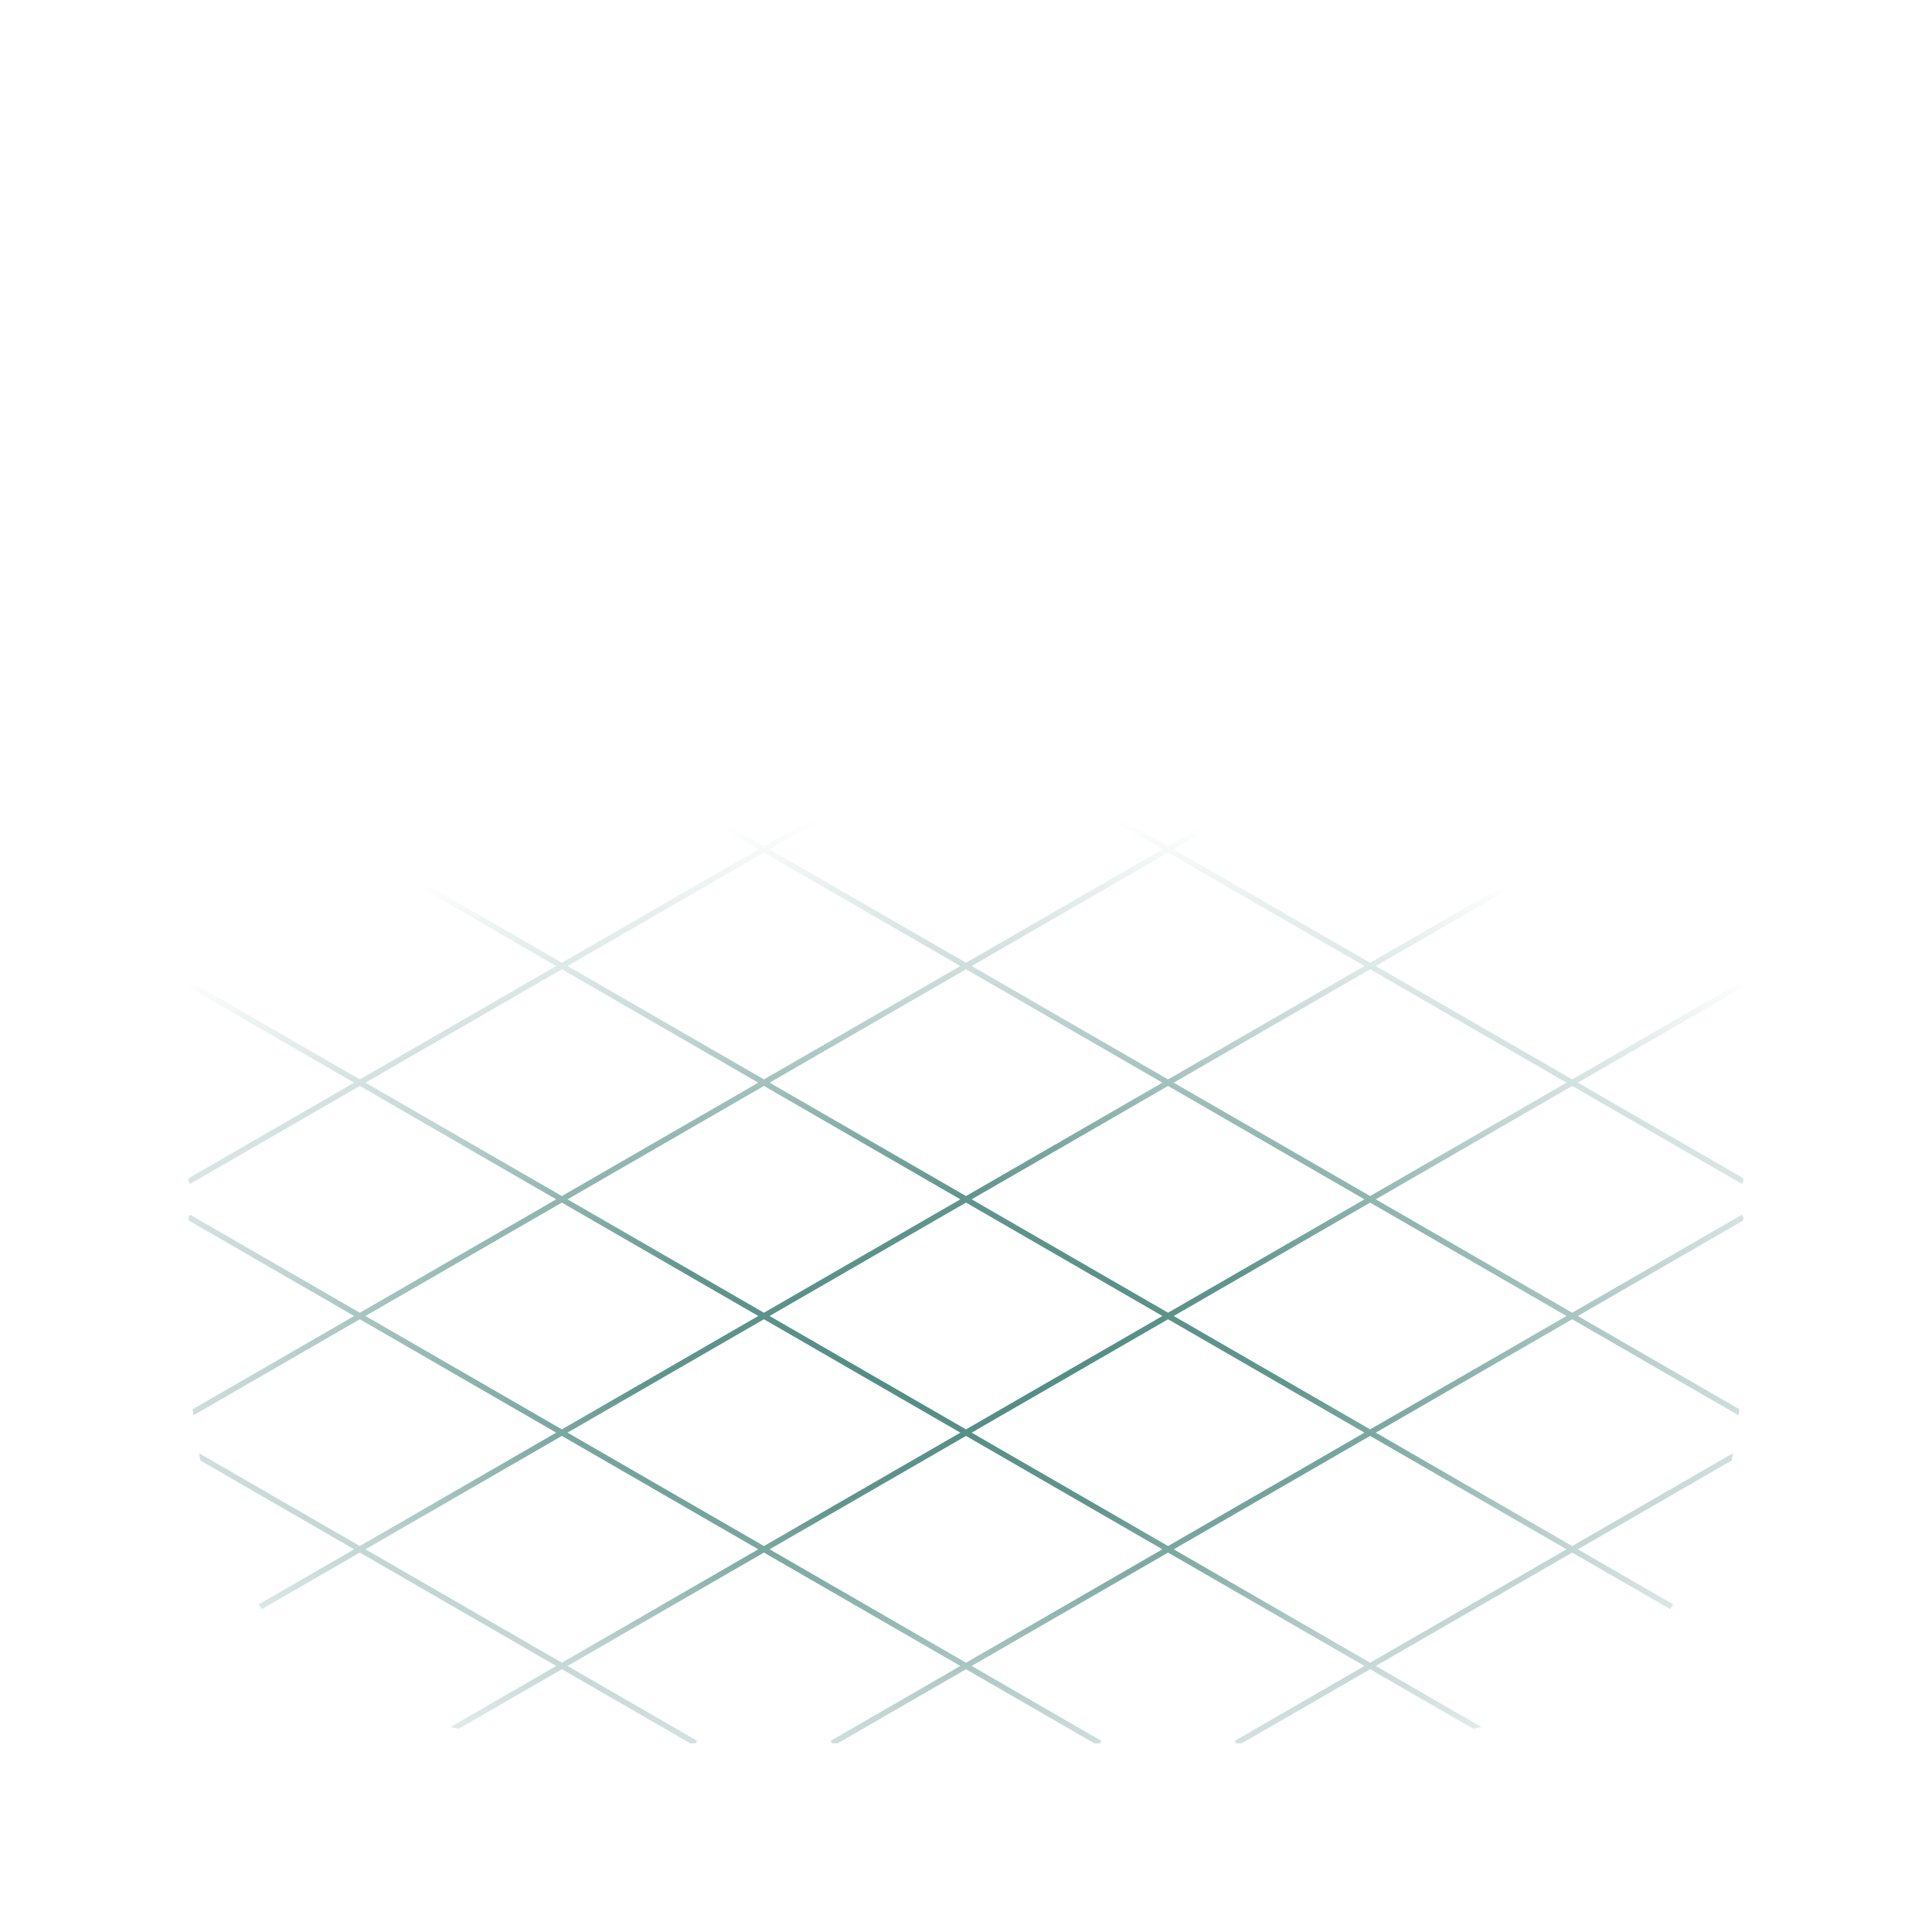
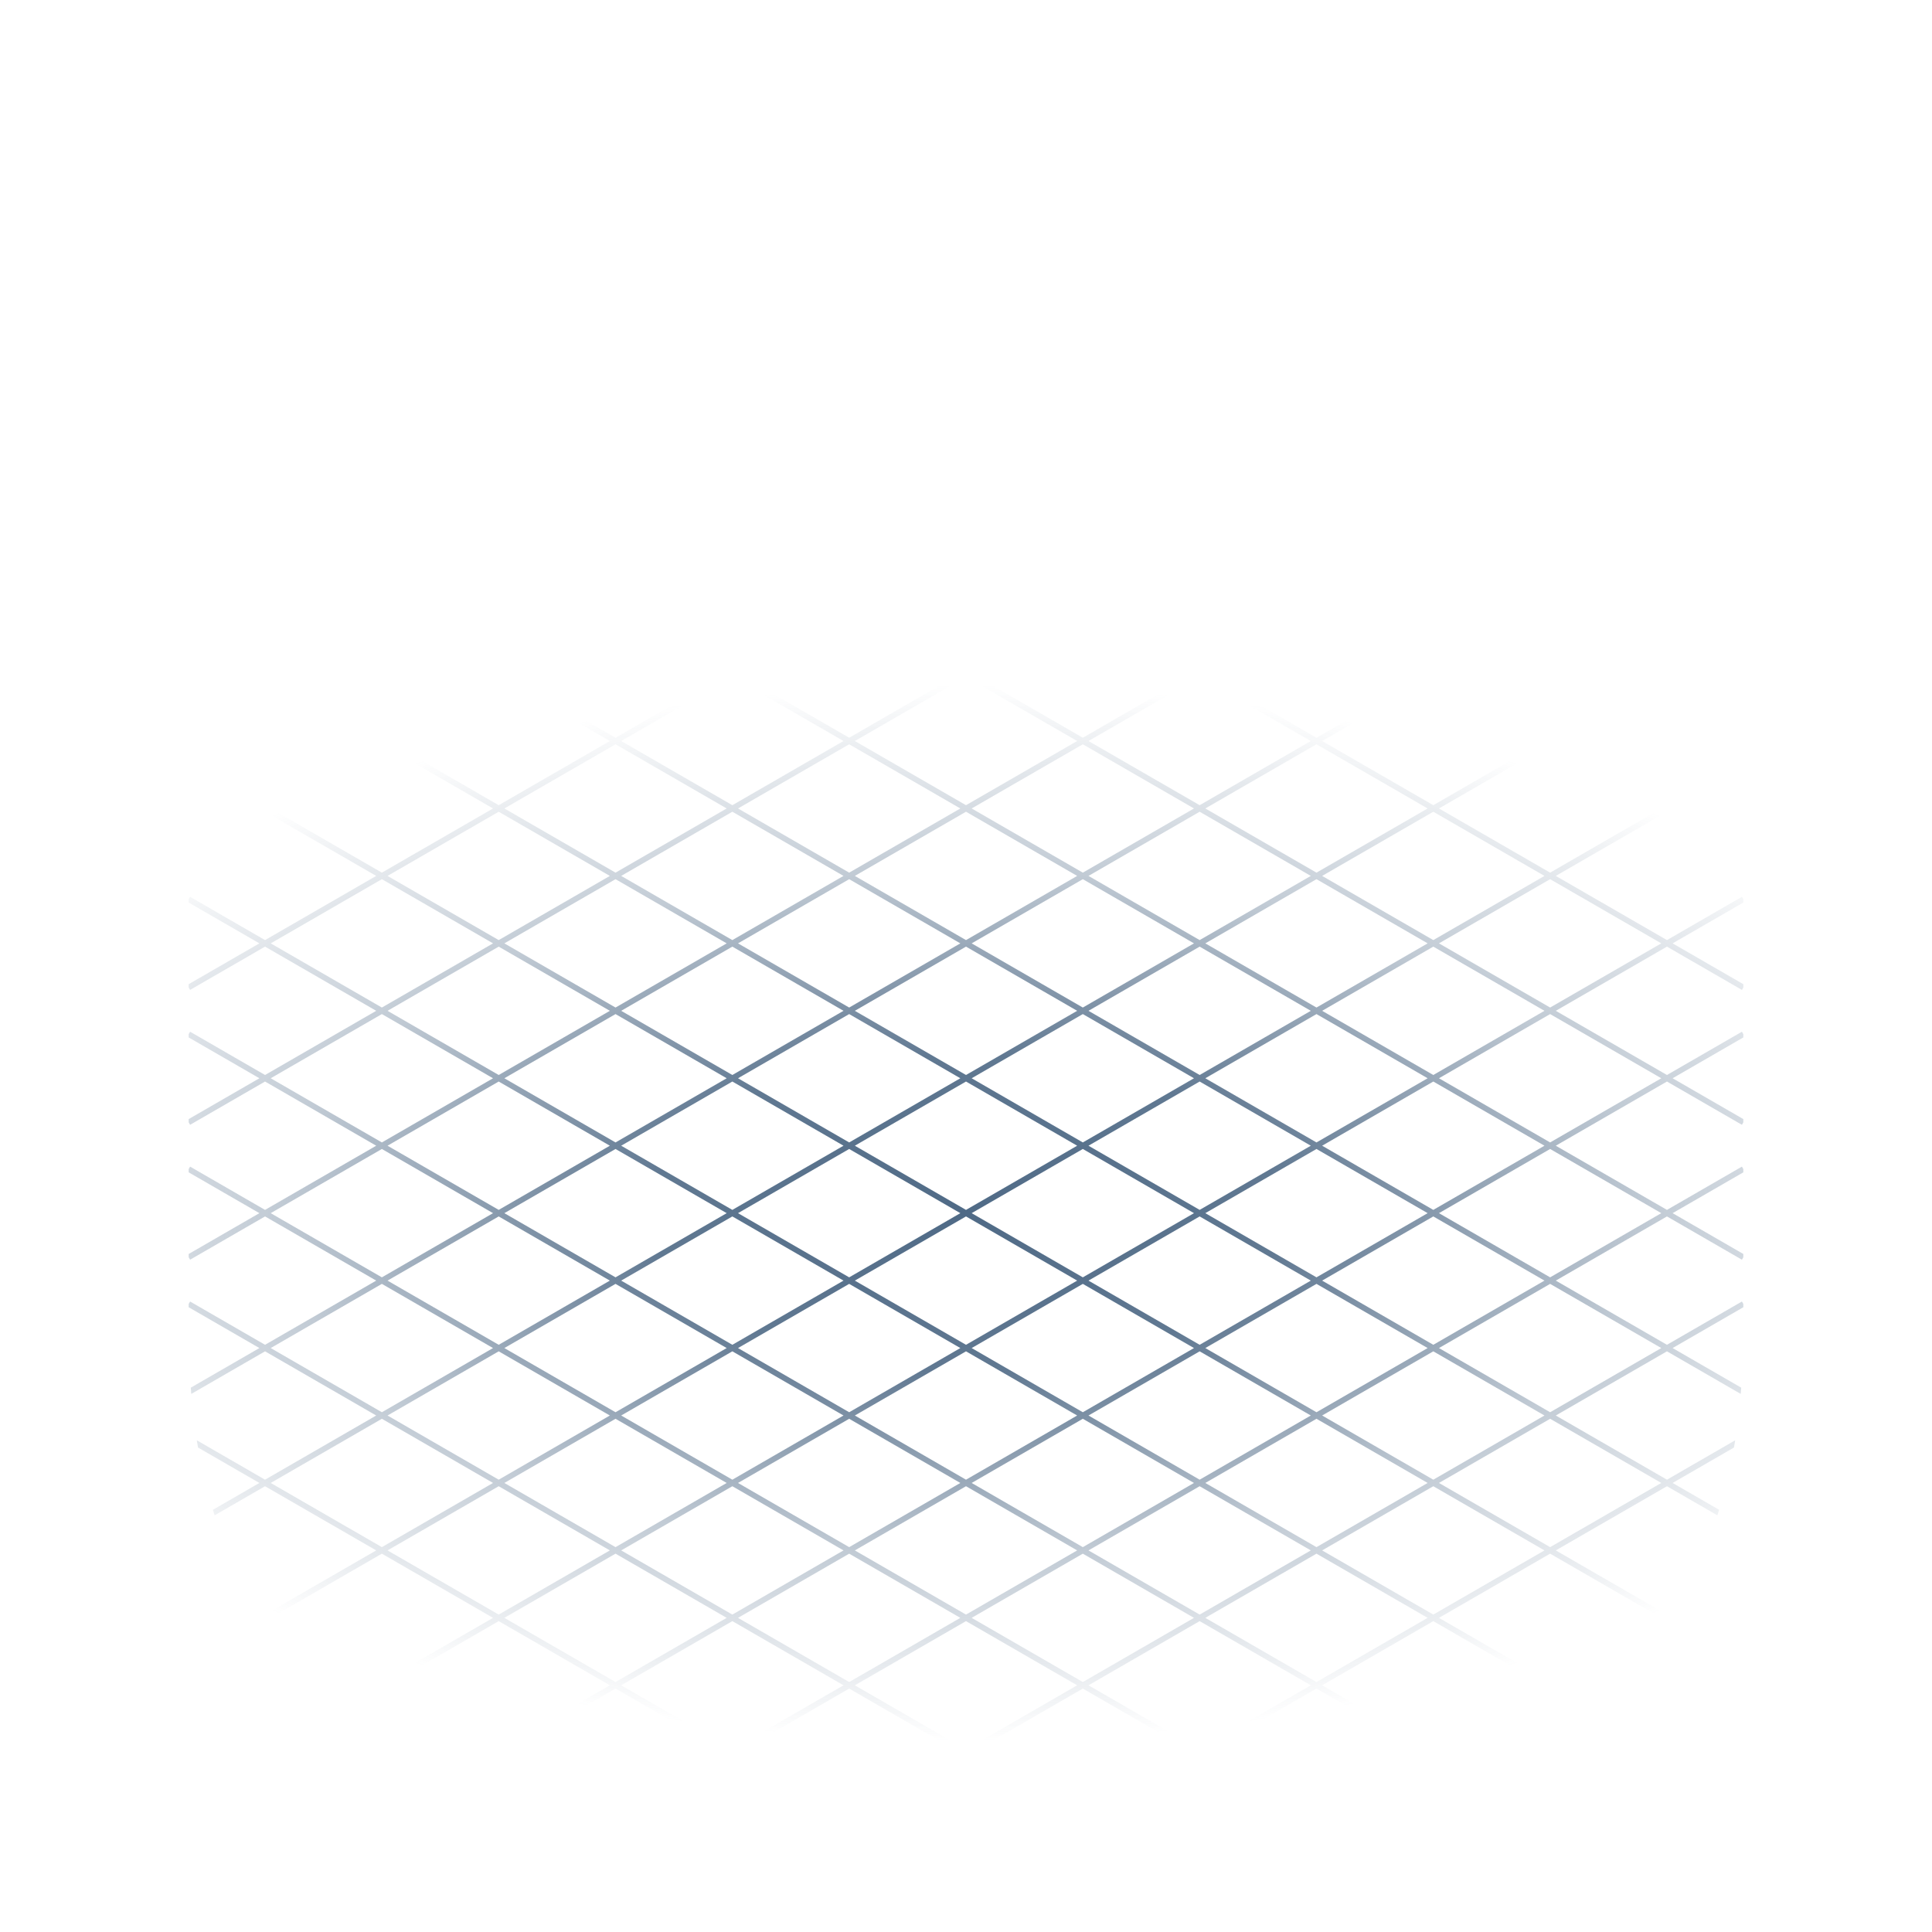
<svg xmlns="http://www.w3.org/2000/svg" width="1024" height="1024" viewBox="0 0 1024 1024">
  <defs>
    <clipPath id="clip-path-1">
      <path d="M320 100 L704 100 C854 100 924 170 924 320 L924 704 C924 854 854 924 704 924 L320 924 C170 924 100 854 100 704 L100 320 C100 170 170 100 320 100 Z" />
    </clipPath>
-     <radialGradient id="radial-gradient-1" cx="0" cy="0" r="578" gradientTransform="matrix(1 0 0 0.5 512 720)" gradientUnits="userSpaceOnUse">
-       <stop offset="0" stop-color="#4f8a82" />
-       <stop offset="0.3" stop-color="#4f8a82" stop-opacity="0.9" />
-       <stop offset="0.65" stop-color="#4f8a82" stop-opacity="0.35" />
-       <stop offset="1" stop-color="#4f8a82" stop-opacity="0" />
+     <radialGradient id="radial-gradient-1" cx="0" cy="0" r="560" gradientTransform="matrix(1 0 0 0.5 512 643)" gradientUnits="userSpaceOnUse">
+       <stop offset="0" stop-color="#4f6a86" />
+       <stop offset="0.3" stop-color="#4f6a86" stop-opacity="0.9" />
+       <stop offset="0.65" stop-color="#4f6a86" stop-opacity="0.35" />
+       <stop offset="1" stop-color="#4f6a86" stop-opacity="0" />
    </radialGradient>
  </defs>
  <g id="Floor_grid" data-name="Floor grid" clip-path="url(#clip-path-1)">
-     <path id="floor_grid" data-name="floor grid" d="M154.62 100 L100 131.53 M869.38 100 L924 131.53 M368.82 100 L100 255.2 M655.18 100 L924 255.2 M583.01 100 L100 378.87 M440.99 100 L924 378.87 M797.21 100 L100 502.53 M226.79 100 L924 502.53 M924 150.47 L100 626.2 M100 150.47 L924 626.2 M924 274.13 L100 749.87 M100 274.13 L924 749.87 M924 397.8 L100 873.53 M100 397.8 L924 873.53 M924 521.47 L226.79 924 M100 521.47 L797.21 924 M924 645.13 L440.99 924 M100 645.13 L583.01 924 M924 768.8 L655.18 924 M100 768.8 L368.82 924 M924 892.47 L869.38 924 M100 892.47 L154.62 924" fill="none" stroke="url(#radial-gradient-1)" stroke-width="3" stroke-linejoin="round" />
+     <path id="floor_grid" data-name="floor grid" d="M214.09 100 L100 165.87 M809.91 100 L924 165.87 M337.93 100 L100 237.37 M686.07 100 L924 237.37 M461.77 100 L100 308.87 M562.23 100 L924 308.87 M585.61 100 L100 380.37 M438.39 100 L924 380.37 M709.45 100 L100 451.87 M314.55 100 L924 451.87 M833.3 100 L100 523.37 M190.7 100 L924 523.37 M924 119.13 L100 594.87 M100 119.13 L924 594.87 M924 190.63 L100 666.37 M100 190.63 L924 666.37 M924 262.13 L100 737.87 M100 262.13 L924 737.87 M924 333.63 L100 809.37 M100 333.63 L924 809.37 M924 405.13 L100 880.87 M100 405.13 L924 880.87 M924 476.63 L149.14 924 M100 476.63 L874.86 924 M924 548.13 L272.98 924 M100 548.13 L751.02 924 M924 619.63 L396.82 924 M100 619.63 L627.18 924 M924 691.13 L520.66 924 M100 691.13 L503.34 924 M924 762.63 L644.5 924 M100 762.63 L379.5 924 M924 834.13 L768.34 924 M100 834.13 L255.66 924 M924 905.63 L892.19 924 M100 905.63 L131.81 924" fill="none" stroke="url(#radial-gradient-1)" stroke-width="3" stroke-linejoin="round" />
  </g>
</svg>
